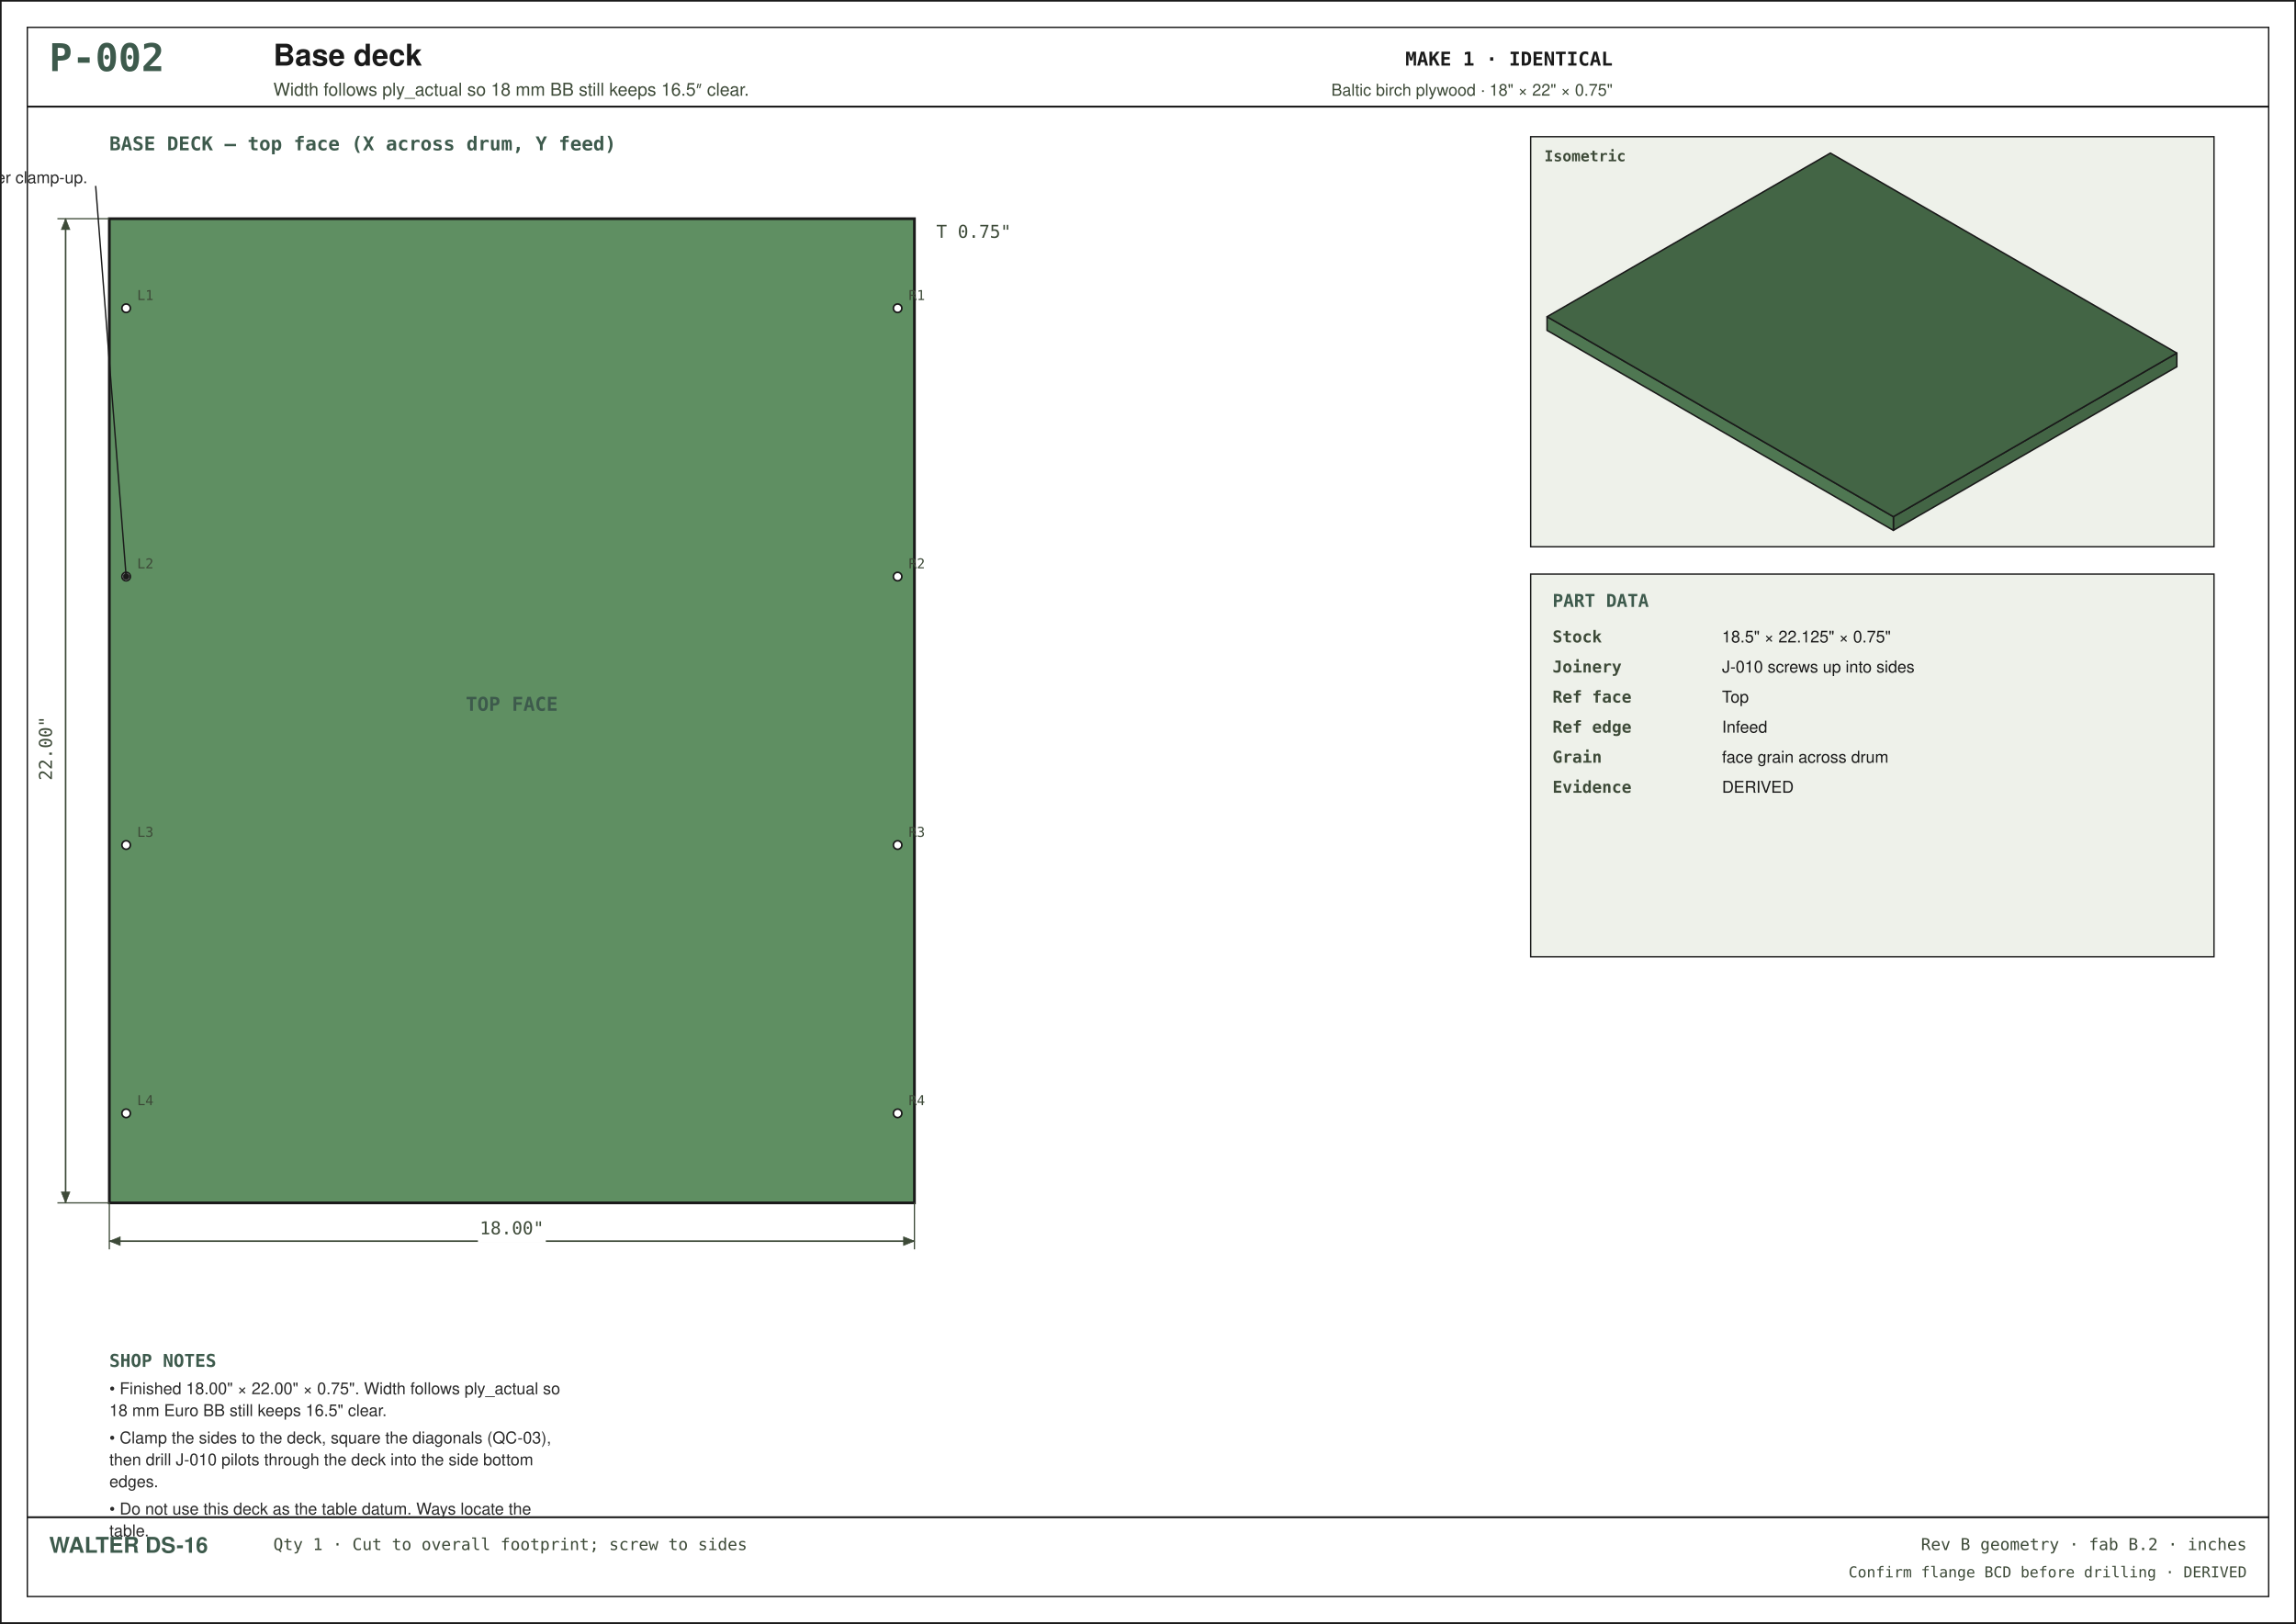
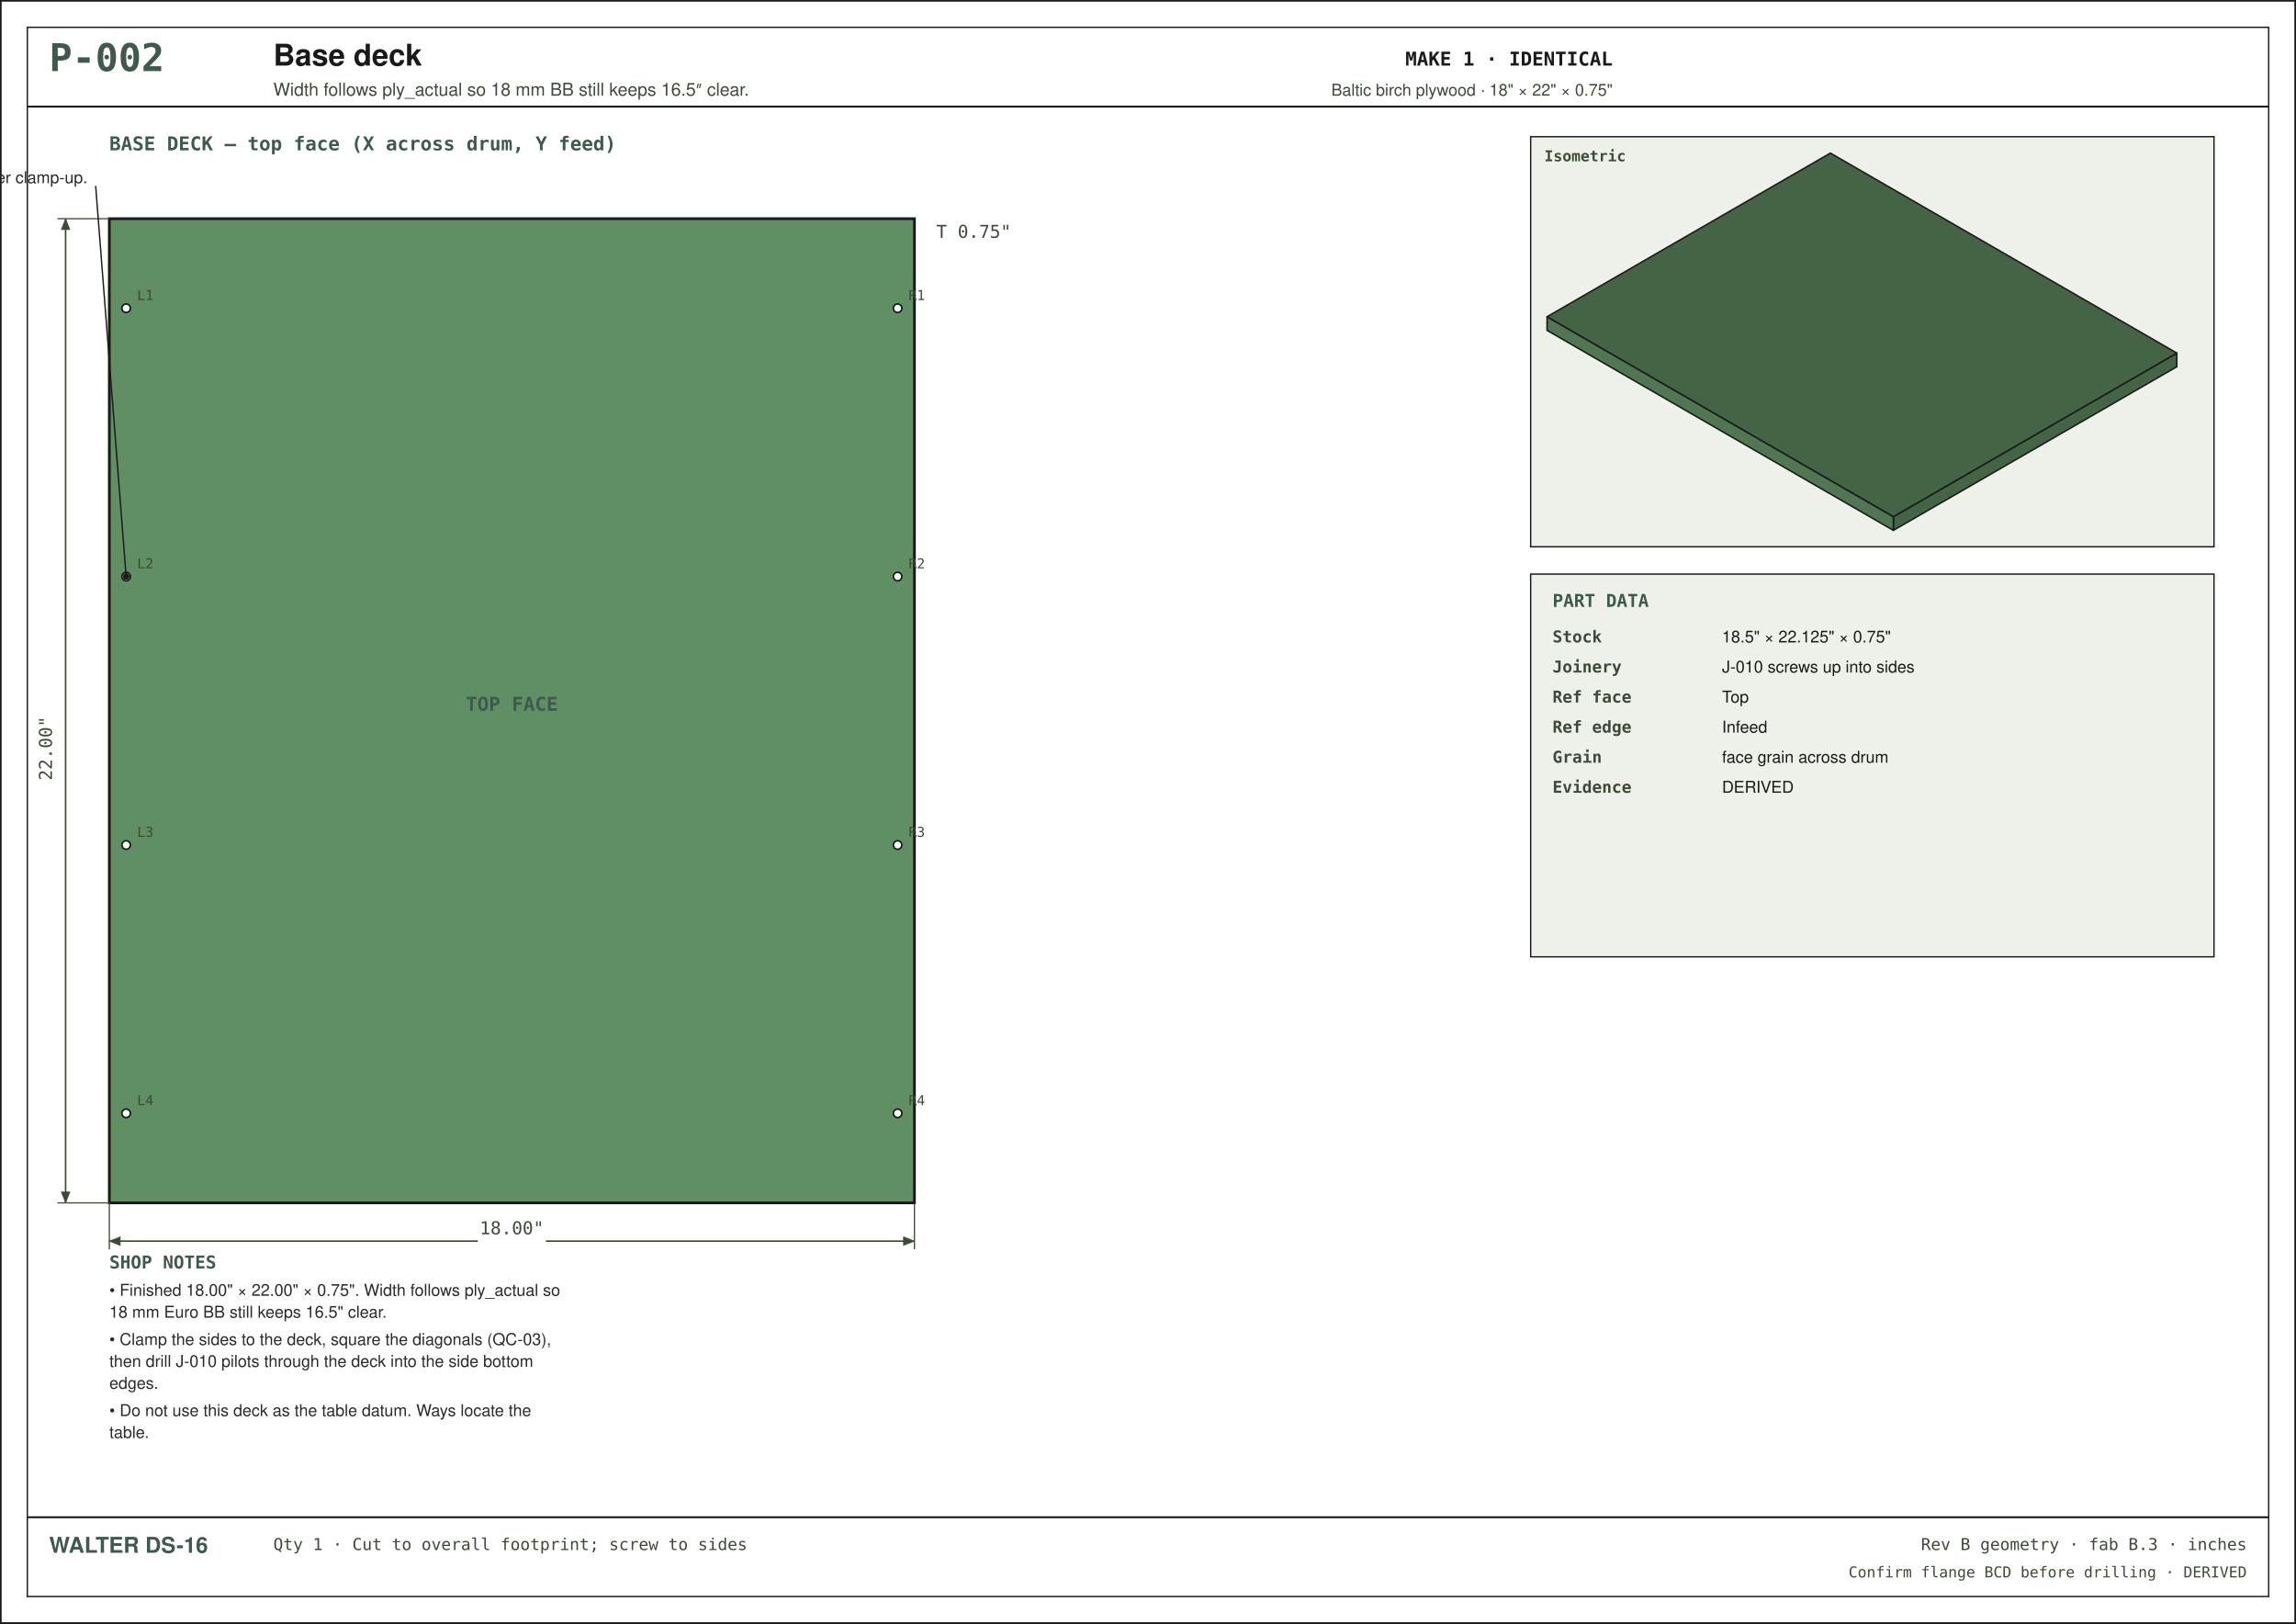
<svg xmlns="http://www.w3.org/2000/svg" width="1680" height="1188" viewBox="0 0 1680 1188">
  <rect x="0.0" y="0.0" width="1680.0" height="1188.0" fill="#ffffff" stroke="#1a1a1a" stroke-width="2.4" />
  <rect x="20.0" y="20.0" width="1640.0" height="1148.0" fill="none" stroke="#1a1a1a" stroke-width="1.0" />
  <line x1="20.0" y1="78.0" x2="1660.0" y2="78.0" stroke="#1a1a1a" stroke-width="1.4" />
  <line x1="20.0" y1="1110.0" x2="1660.0" y2="1110.0" stroke="#1a1a1a" stroke-width="1.4" />
  <text x="36.0" y="52.0" font-family="IBM Plex Mono, Menlo, monospace" font-size="28" fill="#3d5a4c" text-anchor="start" font-weight="600">P-002</text>
  <text x="200.0" y="48.0" font-family="Libre Franklin, Helvetica, Arial, sans-serif" font-size="22" fill="#1a1a1a" text-anchor="start" font-weight="600">Base deck</text>
  <text x="200.0" y="70.0" font-family="Libre Franklin, Helvetica, Arial, sans-serif" font-size="13" fill="#3d4a38" text-anchor="start">Width follows ply_actual so 18 mm BB still keeps 16.5″ clear.</text>
  <text x="1180.0" y="48.0" font-family="IBM Plex Mono, Menlo, monospace" font-size="14" fill="#1a1a1a" text-anchor="end" font-weight="600">MAKE 1  ·  IDENTICAL</text>
  <text x="1180.0" y="70.0" font-family="Libre Franklin, Helvetica, Arial, sans-serif" font-size="12" fill="#3d4a38" text-anchor="end">Baltic birch plywood  ·  18" × 22" × 0.75"</text>
  <text x="36.0" y="1136.0" font-family="Libre Franklin, Helvetica, Arial, sans-serif" font-size="16" fill="#3d5a4c" text-anchor="start" font-weight="600">WALTER DS-16</text>
  <text x="200.0" y="1134.0" font-family="IBM Plex Mono, Menlo, monospace" font-size="12" fill="#3d4a38" text-anchor="start">Qty 1  ·  Cut to overall footprint; screw to sides</text>
-   <text x="1644.0" y="1134.0" font-family="IBM Plex Mono, Menlo, monospace" font-size="12" fill="#3d4a38" text-anchor="end">Rev B geometry · fab B.2 · inches</text>
+   <text x="1644.0" y="1134.0" font-family="IBM Plex Mono, Menlo, monospace" font-size="12" fill="#3d4a38" text-anchor="end">Rev B geometry · fab B.3 · inches</text>
  <text x="1644.0" y="1154.0" font-family="IBM Plex Mono, Menlo, monospace" font-size="11" fill="#3d4a38" text-anchor="end">Confirm flange BCD before drilling · DERIVED</text>
  <text x="80.0" y="110.0" font-family="IBM Plex Mono, Menlo, monospace" font-size="14" fill="#3d5a4c" text-anchor="start" font-weight="600">BASE DECK — top face  (X across drum, Y feed)</text>
  <rect x="80.0" y="160.0" width="589.1" height="720.0" fill="#5f8f62" stroke="#1a1a1a" stroke-width="2.0" />
  <line x1="80.0" y1="880.0" x2="80.0" y2="914.0" stroke="#3d4a38" stroke-width="0.9" />
  <line x1="669.1" y1="880.0" x2="669.1" y2="914.0" stroke="#3d4a38" stroke-width="0.9" />
  <line x1="80.0" y1="908.0" x2="669.1" y2="908.0" stroke="#3d4a38" stroke-width="1.15" />
  <polygon points="80.0,908.0 88.0,904.8 88.0,911.2" fill="#3d4a38" stroke="#3d4a38" stroke-width="0.4" />
  <polygon points="669.1,908.0 661.1,904.8 661.1,911.2" fill="#3d4a38" stroke="#3d4a38" stroke-width="0.4" />
  <rect x="349.7" y="891.0" width="49.7" height="18.0" fill="#ffffff" />
  <text x="374.5" y="903.0" font-family="IBM Plex Mono, Menlo, monospace" font-size="13" fill="#3d4a38" text-anchor="middle">18.00"</text>
  <line x1="80.0" y1="160.0" x2="42.0" y2="160.0" stroke="#3d4a38" stroke-width="0.9" />
  <line x1="80.0" y1="880.0" x2="42.0" y2="880.0" stroke="#3d4a38" stroke-width="0.9" />
  <line x1="48.0" y1="160.0" x2="48.0" y2="880.0" stroke="#3d4a38" stroke-width="1.15" />
  <polygon points="48.0,160.0 44.8,168.0 51.2,168.0" fill="#3d4a38" stroke="#3d4a38" stroke-width="0.4" />
  <polygon points="48.0,880.0 44.8,872.0 51.2,872.0" fill="#3d4a38" stroke="#3d4a38" stroke-width="0.4" />
  <text x="38.0" y="524.0" font-family="IBM Plex Mono, Menlo, monospace" font-size="13" fill="#3d4a38" text-anchor="end" transform="rotate(-90 38.0 524.0)">22.00"</text>
  <text x="685.1" y="174.0" font-family="IBM Plex Mono, Menlo, monospace" font-size="13" fill="#3d4a38" text-anchor="start">T 0.75"</text>
  <circle cx="92.3" cy="225.5" r="3.1" fill="#ffffff" stroke="#1a1a1a" stroke-width="1.2" />
  <text x="100.3" y="219.5" font-family="IBM Plex Mono, Menlo, monospace" font-size="10" fill="#3d4a38" text-anchor="start">L1</text>
  <circle cx="656.8" cy="225.5" r="3.1" fill="#ffffff" stroke="#1a1a1a" stroke-width="1.2" />
  <text x="664.8" y="219.5" font-family="IBM Plex Mono, Menlo, monospace" font-size="10" fill="#3d4a38" text-anchor="start">R1</text>
  <circle cx="92.3" cy="421.8" r="3.1" fill="#ffffff" stroke="#1a1a1a" stroke-width="1.2" />
  <text x="100.3" y="415.8" font-family="IBM Plex Mono, Menlo, monospace" font-size="10" fill="#3d4a38" text-anchor="start">L2</text>
  <circle cx="656.8" cy="421.8" r="3.1" fill="#ffffff" stroke="#1a1a1a" stroke-width="1.2" />
  <text x="664.8" y="415.8" font-family="IBM Plex Mono, Menlo, monospace" font-size="10" fill="#3d4a38" text-anchor="start">R2</text>
  <circle cx="92.3" cy="618.2" r="3.1" fill="#ffffff" stroke="#1a1a1a" stroke-width="1.2" />
  <text x="100.3" y="612.2" font-family="IBM Plex Mono, Menlo, monospace" font-size="10" fill="#3d4a38" text-anchor="start">L3</text>
  <circle cx="656.8" cy="618.2" r="3.1" fill="#ffffff" stroke="#1a1a1a" stroke-width="1.2" />
  <text x="664.8" y="612.2" font-family="IBM Plex Mono, Menlo, monospace" font-size="10" fill="#3d4a38" text-anchor="start">R3</text>
  <circle cx="92.3" cy="814.5" r="3.1" fill="#ffffff" stroke="#1a1a1a" stroke-width="1.2" />
  <text x="100.3" y="808.5" font-family="IBM Plex Mono, Menlo, monospace" font-size="10" fill="#3d4a38" text-anchor="start">L4</text>
  <circle cx="656.8" cy="814.5" r="3.1" fill="#ffffff" stroke="#1a1a1a" stroke-width="1.2" />
  <text x="664.8" y="808.5" font-family="IBM Plex Mono, Menlo, monospace" font-size="10" fill="#3d4a38" text-anchor="start">R4</text>
  <line x1="92.3" y1="421.8" x2="70.0" y2="136.0" stroke="#1a1a1a" stroke-width="1.0" />
  <circle cx="92.3" cy="421.8" r="2.2" fill="#1a1a1a" stroke="#1a1a1a" stroke-width="0.5" />
  <text x="64.0" y="134.0" font-family="Libre Franklin, Helvetica, Arial, sans-serif" font-size="12" fill="#2a2a2a" text-anchor="end">J-010  #8 through into P-001L/R. Drill after clamp-up.</text>
  <text x="374.5" y="520.0" font-family="IBM Plex Mono, Menlo, monospace" font-size="14" fill="#3d5a4c" text-anchor="middle" font-weight="600">TOP FACE</text>
  <rect x="1120.0" y="100.0" width="500.0" height="300.0" fill="#eef1ea" stroke="#1a1a1a" stroke-width="1.0" />
  <g stroke="#1a1a1a" stroke-width="1.1" stroke-linejoin="round">
    <polygon points="1385.4,388.0 1592.8,268.3 1592.8,258.3 1385.4,378.0" fill="#436545" />
    <polygon points="1132.0,241.7 1385.4,388.0 1385.4,378.0 1132.0,231.7" fill="#4f7752" />
    <polygon points="1385.4,378.0 1592.8,258.3 1339.3,112.0 1132.0,231.7" fill="#436545" />
  </g>
  <text x="1130.0" y="118.0" font-family="IBM Plex Mono, Menlo, monospace" font-size="11" fill="#3d4a38" text-anchor="start" font-weight="600">Isometric</text>
  <rect x="1120.0" y="420.0" width="500.0" height="280.0" fill="#eef1ea" stroke="#1a1a1a" stroke-width="1.0" />
  <text x="1136.0" y="444.0" font-family="IBM Plex Mono, Menlo, monospace" font-size="13" fill="#3d5a4c" text-anchor="start" font-weight="600">PART DATA</text>
  <text x="1136.0" y="470.0" font-family="IBM Plex Mono, Menlo, monospace" font-size="12" fill="#3d4a38" text-anchor="start" font-weight="600">Stock</text>
  <text x="1260.0" y="470.0" font-family="Libre Franklin, Helvetica, Arial, sans-serif" font-size="12" fill="#1a1a1a" text-anchor="start">18.5" × 22.125" × 0.75"</text>
  <text x="1136.0" y="492.0" font-family="IBM Plex Mono, Menlo, monospace" font-size="12" fill="#3d4a38" text-anchor="start" font-weight="600">Joinery</text>
  <text x="1260.0" y="492.0" font-family="Libre Franklin, Helvetica, Arial, sans-serif" font-size="12" fill="#1a1a1a" text-anchor="start">J-010 screws up into sides</text>
  <text x="1136.0" y="514.0" font-family="IBM Plex Mono, Menlo, monospace" font-size="12" fill="#3d4a38" text-anchor="start" font-weight="600">Ref face</text>
  <text x="1260.0" y="514.0" font-family="Libre Franklin, Helvetica, Arial, sans-serif" font-size="12" fill="#1a1a1a" text-anchor="start">Top</text>
  <text x="1136.0" y="536.0" font-family="IBM Plex Mono, Menlo, monospace" font-size="12" fill="#3d4a38" text-anchor="start" font-weight="600">Ref edge</text>
  <text x="1260.0" y="536.0" font-family="Libre Franklin, Helvetica, Arial, sans-serif" font-size="12" fill="#1a1a1a" text-anchor="start">Infeed</text>
  <text x="1136.0" y="558.0" font-family="IBM Plex Mono, Menlo, monospace" font-size="12" fill="#3d4a38" text-anchor="start" font-weight="600">Grain</text>
  <text x="1260.0" y="558.0" font-family="Libre Franklin, Helvetica, Arial, sans-serif" font-size="12" fill="#1a1a1a" text-anchor="start">face grain across drum</text>
  <text x="1136.0" y="580.0" font-family="IBM Plex Mono, Menlo, monospace" font-size="12" fill="#3d4a38" text-anchor="start" font-weight="600">Evidence</text>
  <text x="1260.0" y="580.0" font-family="Libre Franklin, Helvetica, Arial, sans-serif" font-size="12" fill="#1a1a1a" text-anchor="start">DERIVED</text>
-   <text x="80.0" y="1000.0" font-family="IBM Plex Mono, Menlo, monospace" font-size="13" fill="#3d5a4c" text-anchor="start" font-weight="600">SHOP NOTES</text>
-   <text x="80.0" y="1020.0" font-family="Libre Franklin, Helvetica, Arial, sans-serif" font-size="12" fill="#2a2a2a" text-anchor="start">• Finished 18.00" × 22.00" × 0.75". Width follows ply_actual so</text>
-   <text x="80.0" y="1036.0" font-family="Libre Franklin, Helvetica, Arial, sans-serif" font-size="12" fill="#2a2a2a" text-anchor="start">  18 mm Euro BB still keeps 16.5" clear.</text>
-   <text x="80.0" y="1056.0" font-family="Libre Franklin, Helvetica, Arial, sans-serif" font-size="12" fill="#2a2a2a" text-anchor="start">• Clamp the sides to the deck, square the diagonals (QC-03),</text>
-   <text x="80.0" y="1072.0" font-family="Libre Franklin, Helvetica, Arial, sans-serif" font-size="12" fill="#2a2a2a" text-anchor="start">  then drill J-010 pilots through the deck into the side bottom</text>
-   <text x="80.0" y="1088.0" font-family="Libre Franklin, Helvetica, Arial, sans-serif" font-size="12" fill="#2a2a2a" text-anchor="start">  edges.</text>
-   <text x="80.0" y="1108.0" font-family="Libre Franklin, Helvetica, Arial, sans-serif" font-size="12" fill="#2a2a2a" text-anchor="start">• Do not use this deck as the table datum. Ways locate the</text>
-   <text x="80.0" y="1124.0" font-family="Libre Franklin, Helvetica, Arial, sans-serif" font-size="12" fill="#2a2a2a" text-anchor="start">  table.</text>
+   <text x="80.0" y="928.0" font-family="IBM Plex Mono, Menlo, monospace" font-size="13" fill="#3d5a4c" text-anchor="start" font-weight="600">SHOP NOTES</text>
+   <text x="80.0" y="948.0" font-family="Libre Franklin, Helvetica, Arial, sans-serif" font-size="12" fill="#2a2a2a" text-anchor="start">• Finished 18.00" × 22.00" × 0.75". Width follows ply_actual so</text>
+   <text x="80.0" y="964.0" font-family="Libre Franklin, Helvetica, Arial, sans-serif" font-size="12" fill="#2a2a2a" text-anchor="start">  18 mm Euro BB still keeps 16.5" clear.</text>
+   <text x="80.0" y="984.0" font-family="Libre Franklin, Helvetica, Arial, sans-serif" font-size="12" fill="#2a2a2a" text-anchor="start">• Clamp the sides to the deck, square the diagonals (QC-03),</text>
+   <text x="80.0" y="1000.0" font-family="Libre Franklin, Helvetica, Arial, sans-serif" font-size="12" fill="#2a2a2a" text-anchor="start">  then drill J-010 pilots through the deck into the side bottom</text>
+   <text x="80.0" y="1016.0" font-family="Libre Franklin, Helvetica, Arial, sans-serif" font-size="12" fill="#2a2a2a" text-anchor="start">  edges.</text>
+   <text x="80.0" y="1036.0" font-family="Libre Franklin, Helvetica, Arial, sans-serif" font-size="12" fill="#2a2a2a" text-anchor="start">• Do not use this deck as the table datum. Ways locate the</text>
+   <text x="80.0" y="1052.0" font-family="Libre Franklin, Helvetica, Arial, sans-serif" font-size="12" fill="#2a2a2a" text-anchor="start">  table.</text>
</svg>
